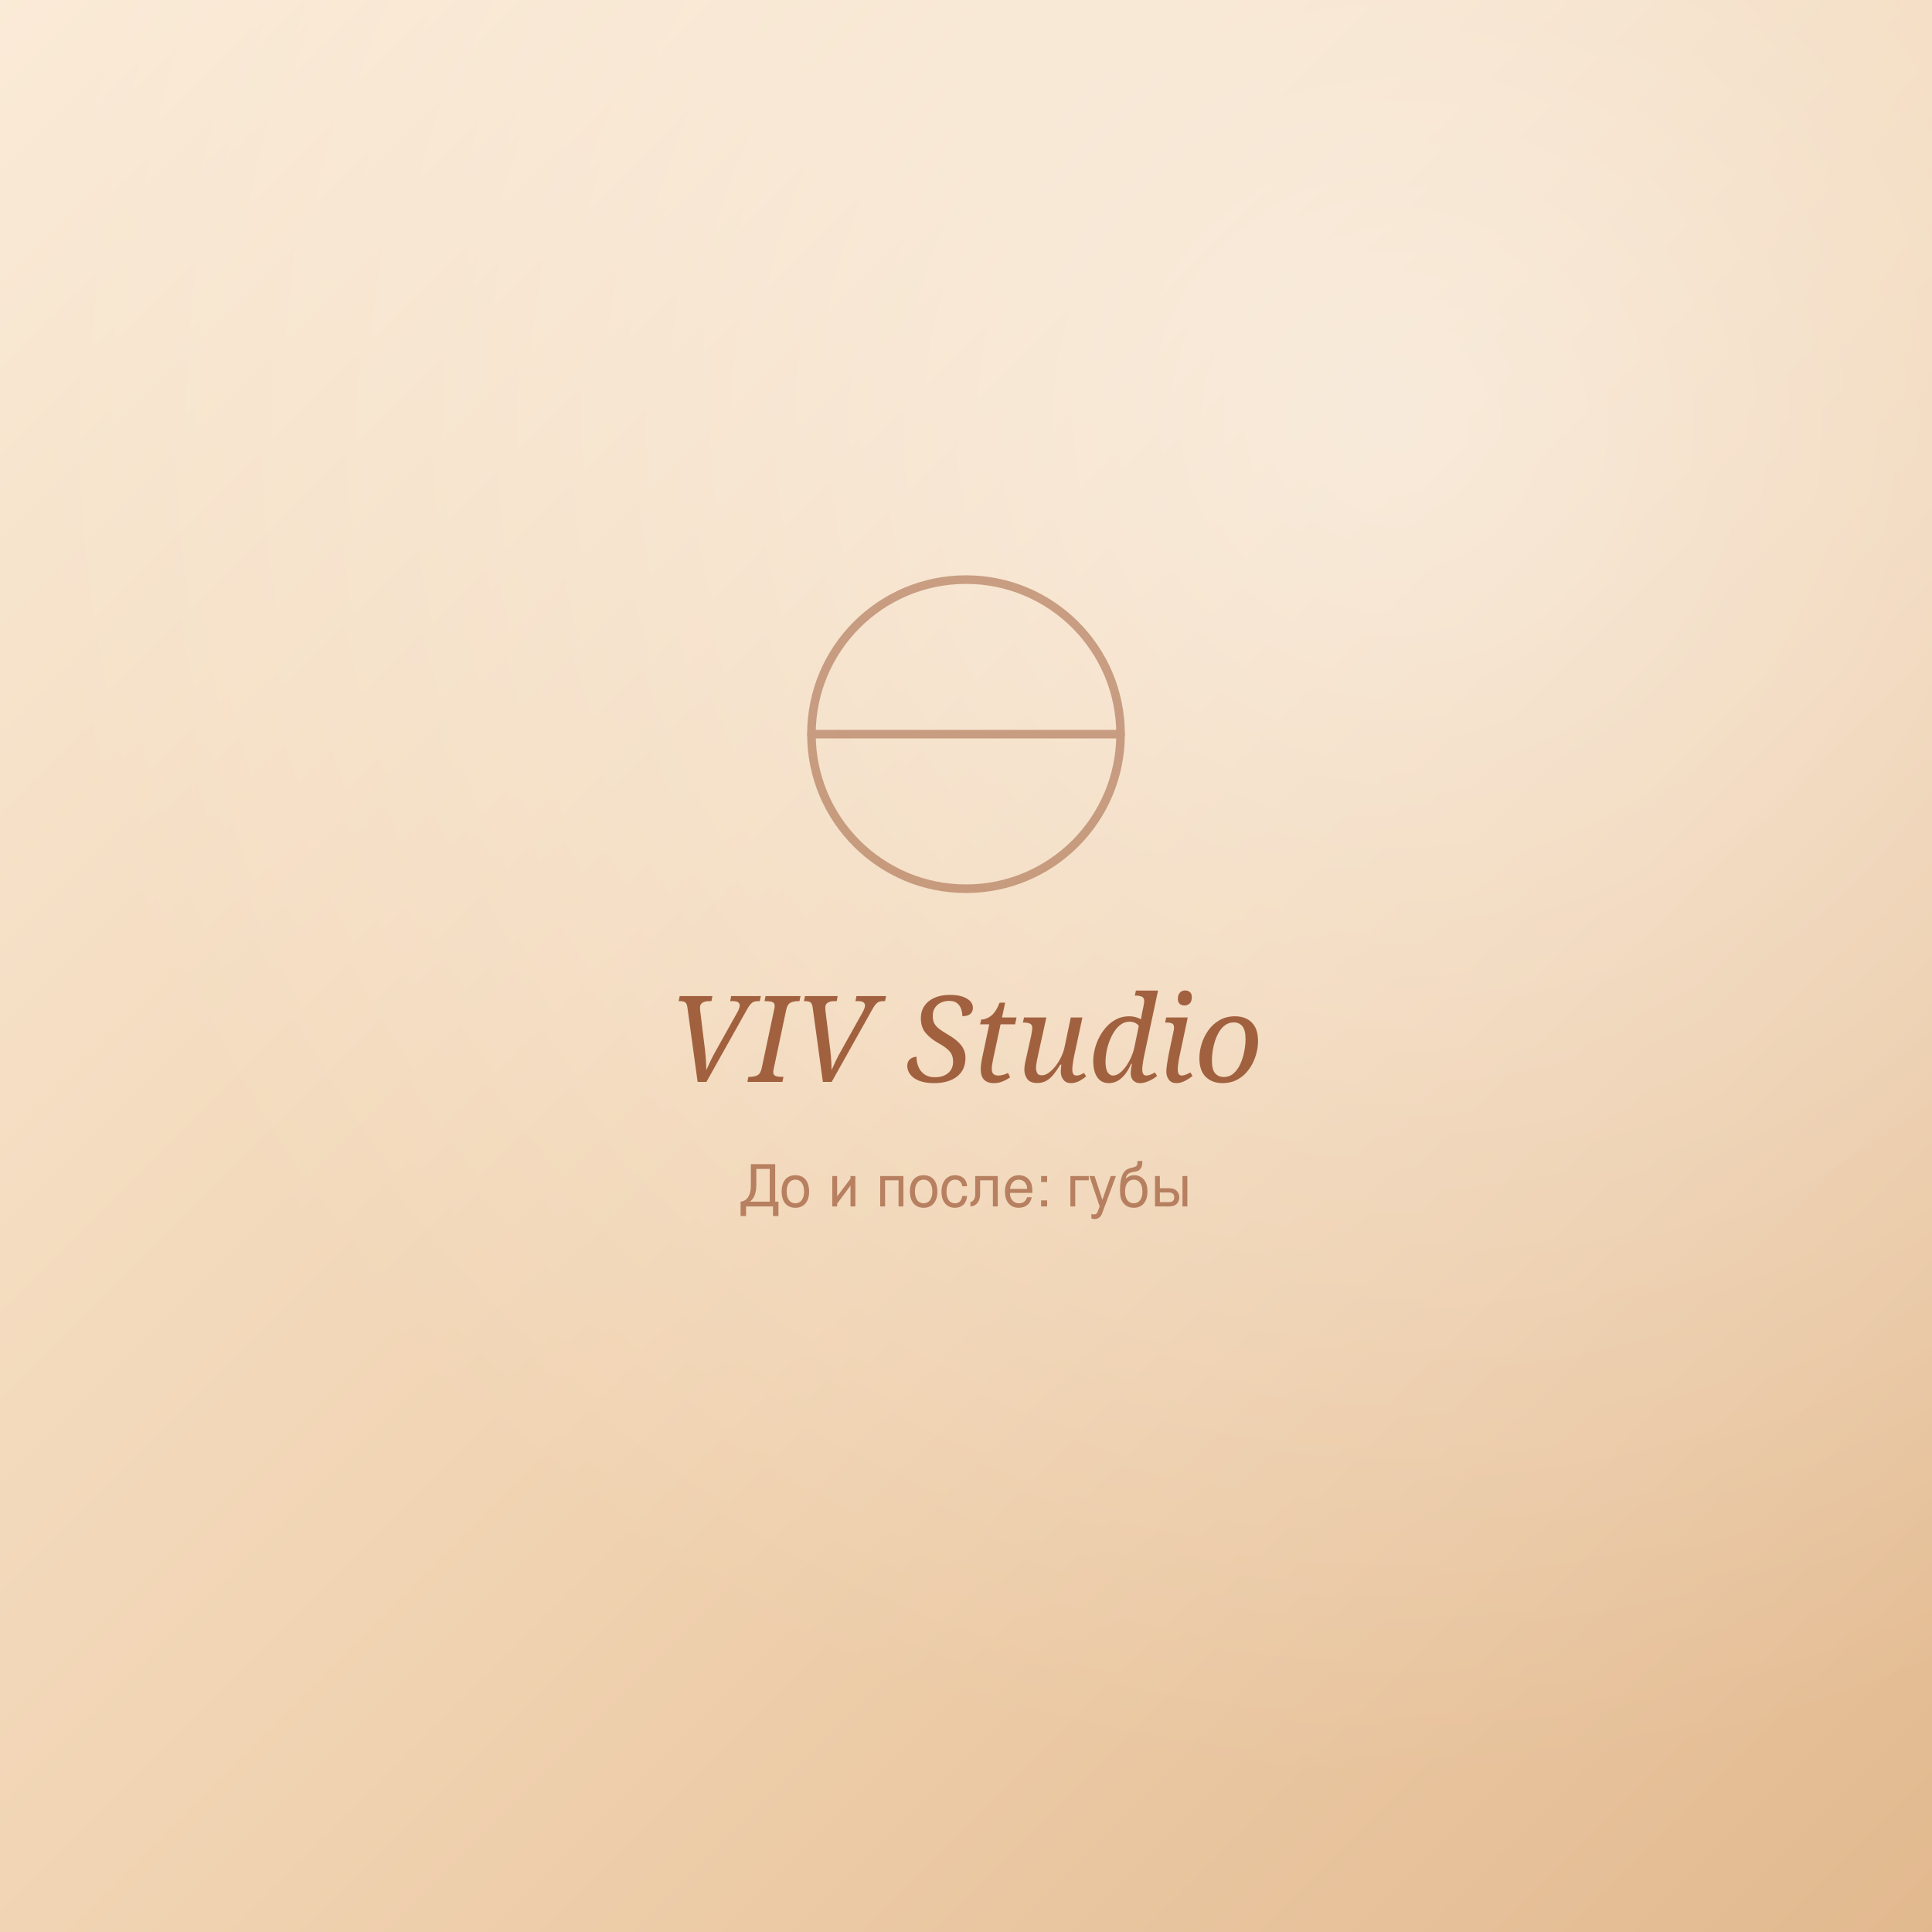
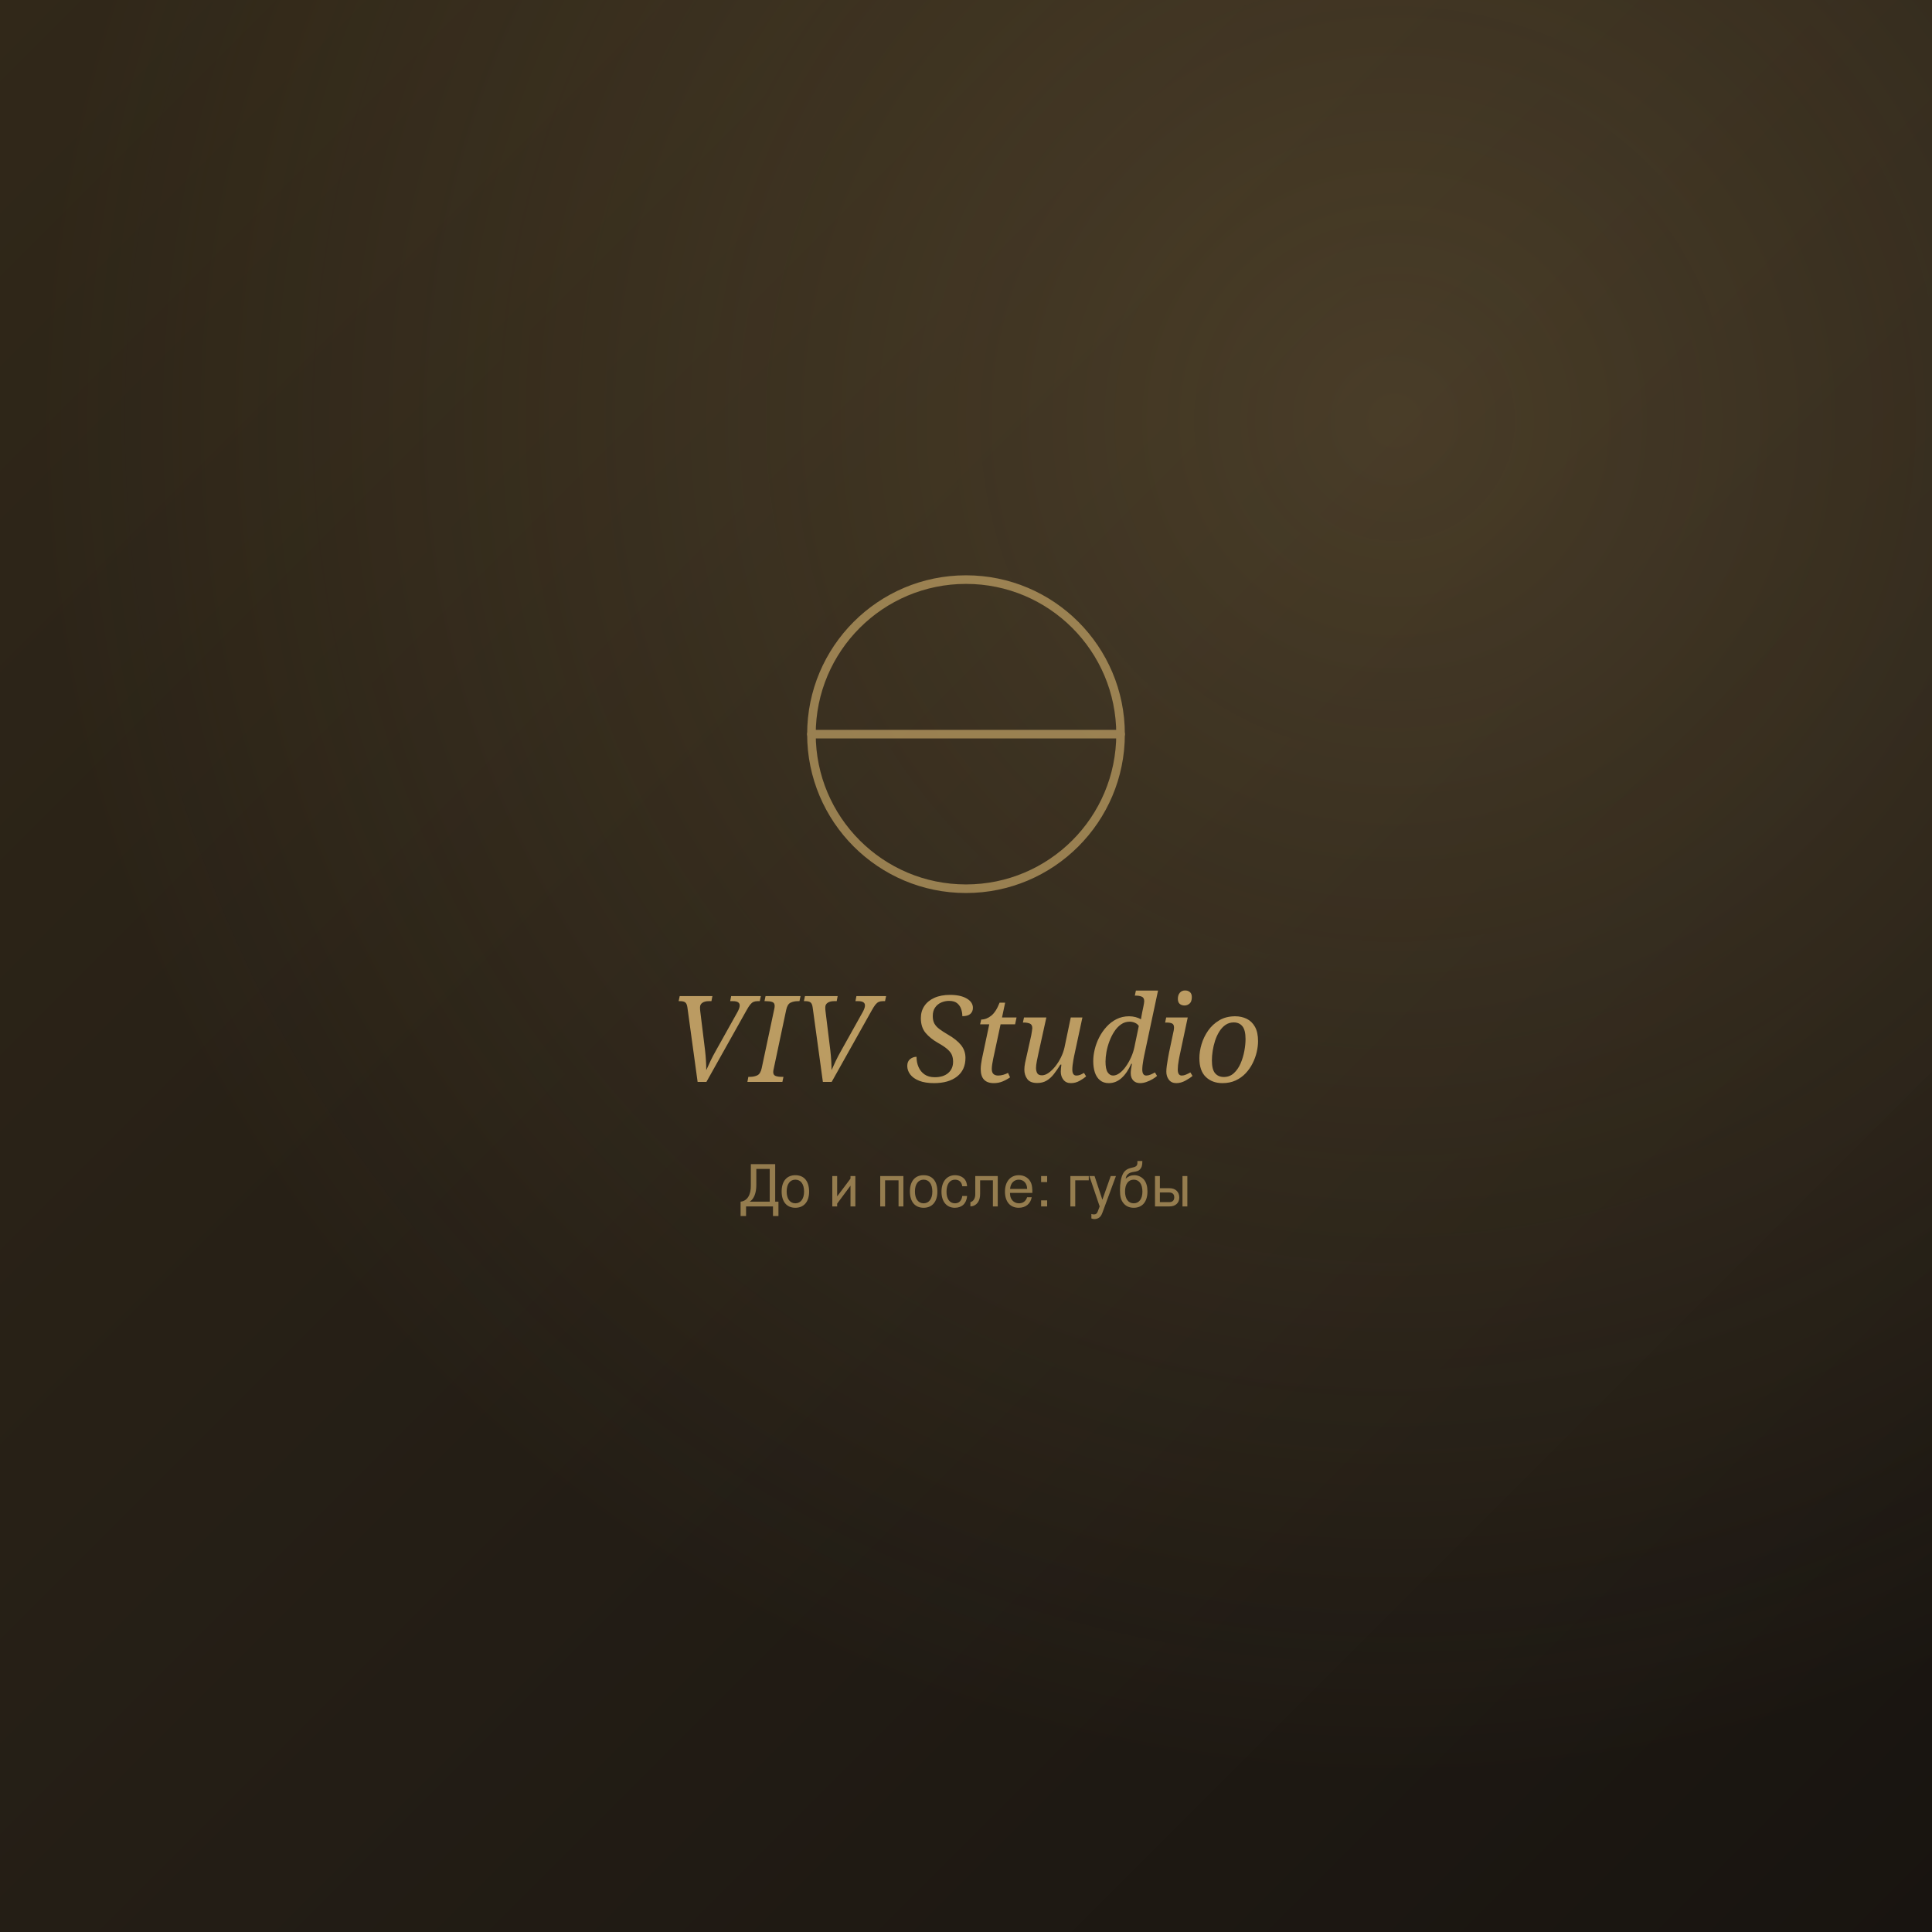
<svg xmlns="http://www.w3.org/2000/svg" viewBox="0 0 900 900" width="900" height="900" role="img">
  <defs>
    <linearGradient id="g" x1="0" y1="0" x2="1" y2="1">
-       <stop offset="0" stop-color="#FAEBD8" />
-       <stop offset=".55" stop-color="#F0D2B0" />
-       <stop offset="1" stop-color="#E2B98F" />
+       <stop offset="0" stop-color="#312819" />
+       <stop offset=".55" stop-color="#231D15" />
+       <stop offset="1" stop-color="#181410" />
    </linearGradient>
    <radialGradient id="s" cx=".72" cy=".22" r=".7">
-       <stop offset="0" stop-color="#FFFFFF" stop-opacity=".5" />
-       <stop offset="1" stop-color="#FFFFFF" stop-opacity="0" />
+       <stop offset="0" stop-color="#D9B571" stop-opacity=".2" />
+       <stop offset="1" stop-color="#D9B571" stop-opacity="0" />
    </radialGradient>
  </defs>
  <rect width="900" height="900" fill="url(#g)" />
  <rect width="900" height="900" fill="url(#s)" />
-   <g opacity=".45" fill="none" stroke="#8F4522" stroke-width="4.0">
+   <g opacity=".6" fill="none" stroke="#D9B571" stroke-width="4.0">
    <circle cx="450.0" cy="342" r="72" />
    <path d="M378 342 l144 0" stroke-linecap="round" />
  </g>
-   <text x="50%" y="504" text-anchor="middle" font-family="Georgia,serif" font-style="italic" font-size="56" fill="#8F4522" opacity=".82">VIV Studio</text>
-   <text x="50%" y="562" text-anchor="middle" font-family="Helvetica,Arial,sans-serif" font-size="27" fill="#8F4522" opacity=".6">До и после: губы</text>
+   <text x="50%" y="504" text-anchor="middle" font-family="Georgia,serif" font-style="italic" font-size="56" fill="#D9B571" opacity=".82">VIV Studio</text>
+   <text x="50%" y="562" text-anchor="middle" font-family="Helvetica,Arial,sans-serif" font-size="27" fill="#D9B571" opacity=".6">До и после: губы</text>
</svg>
